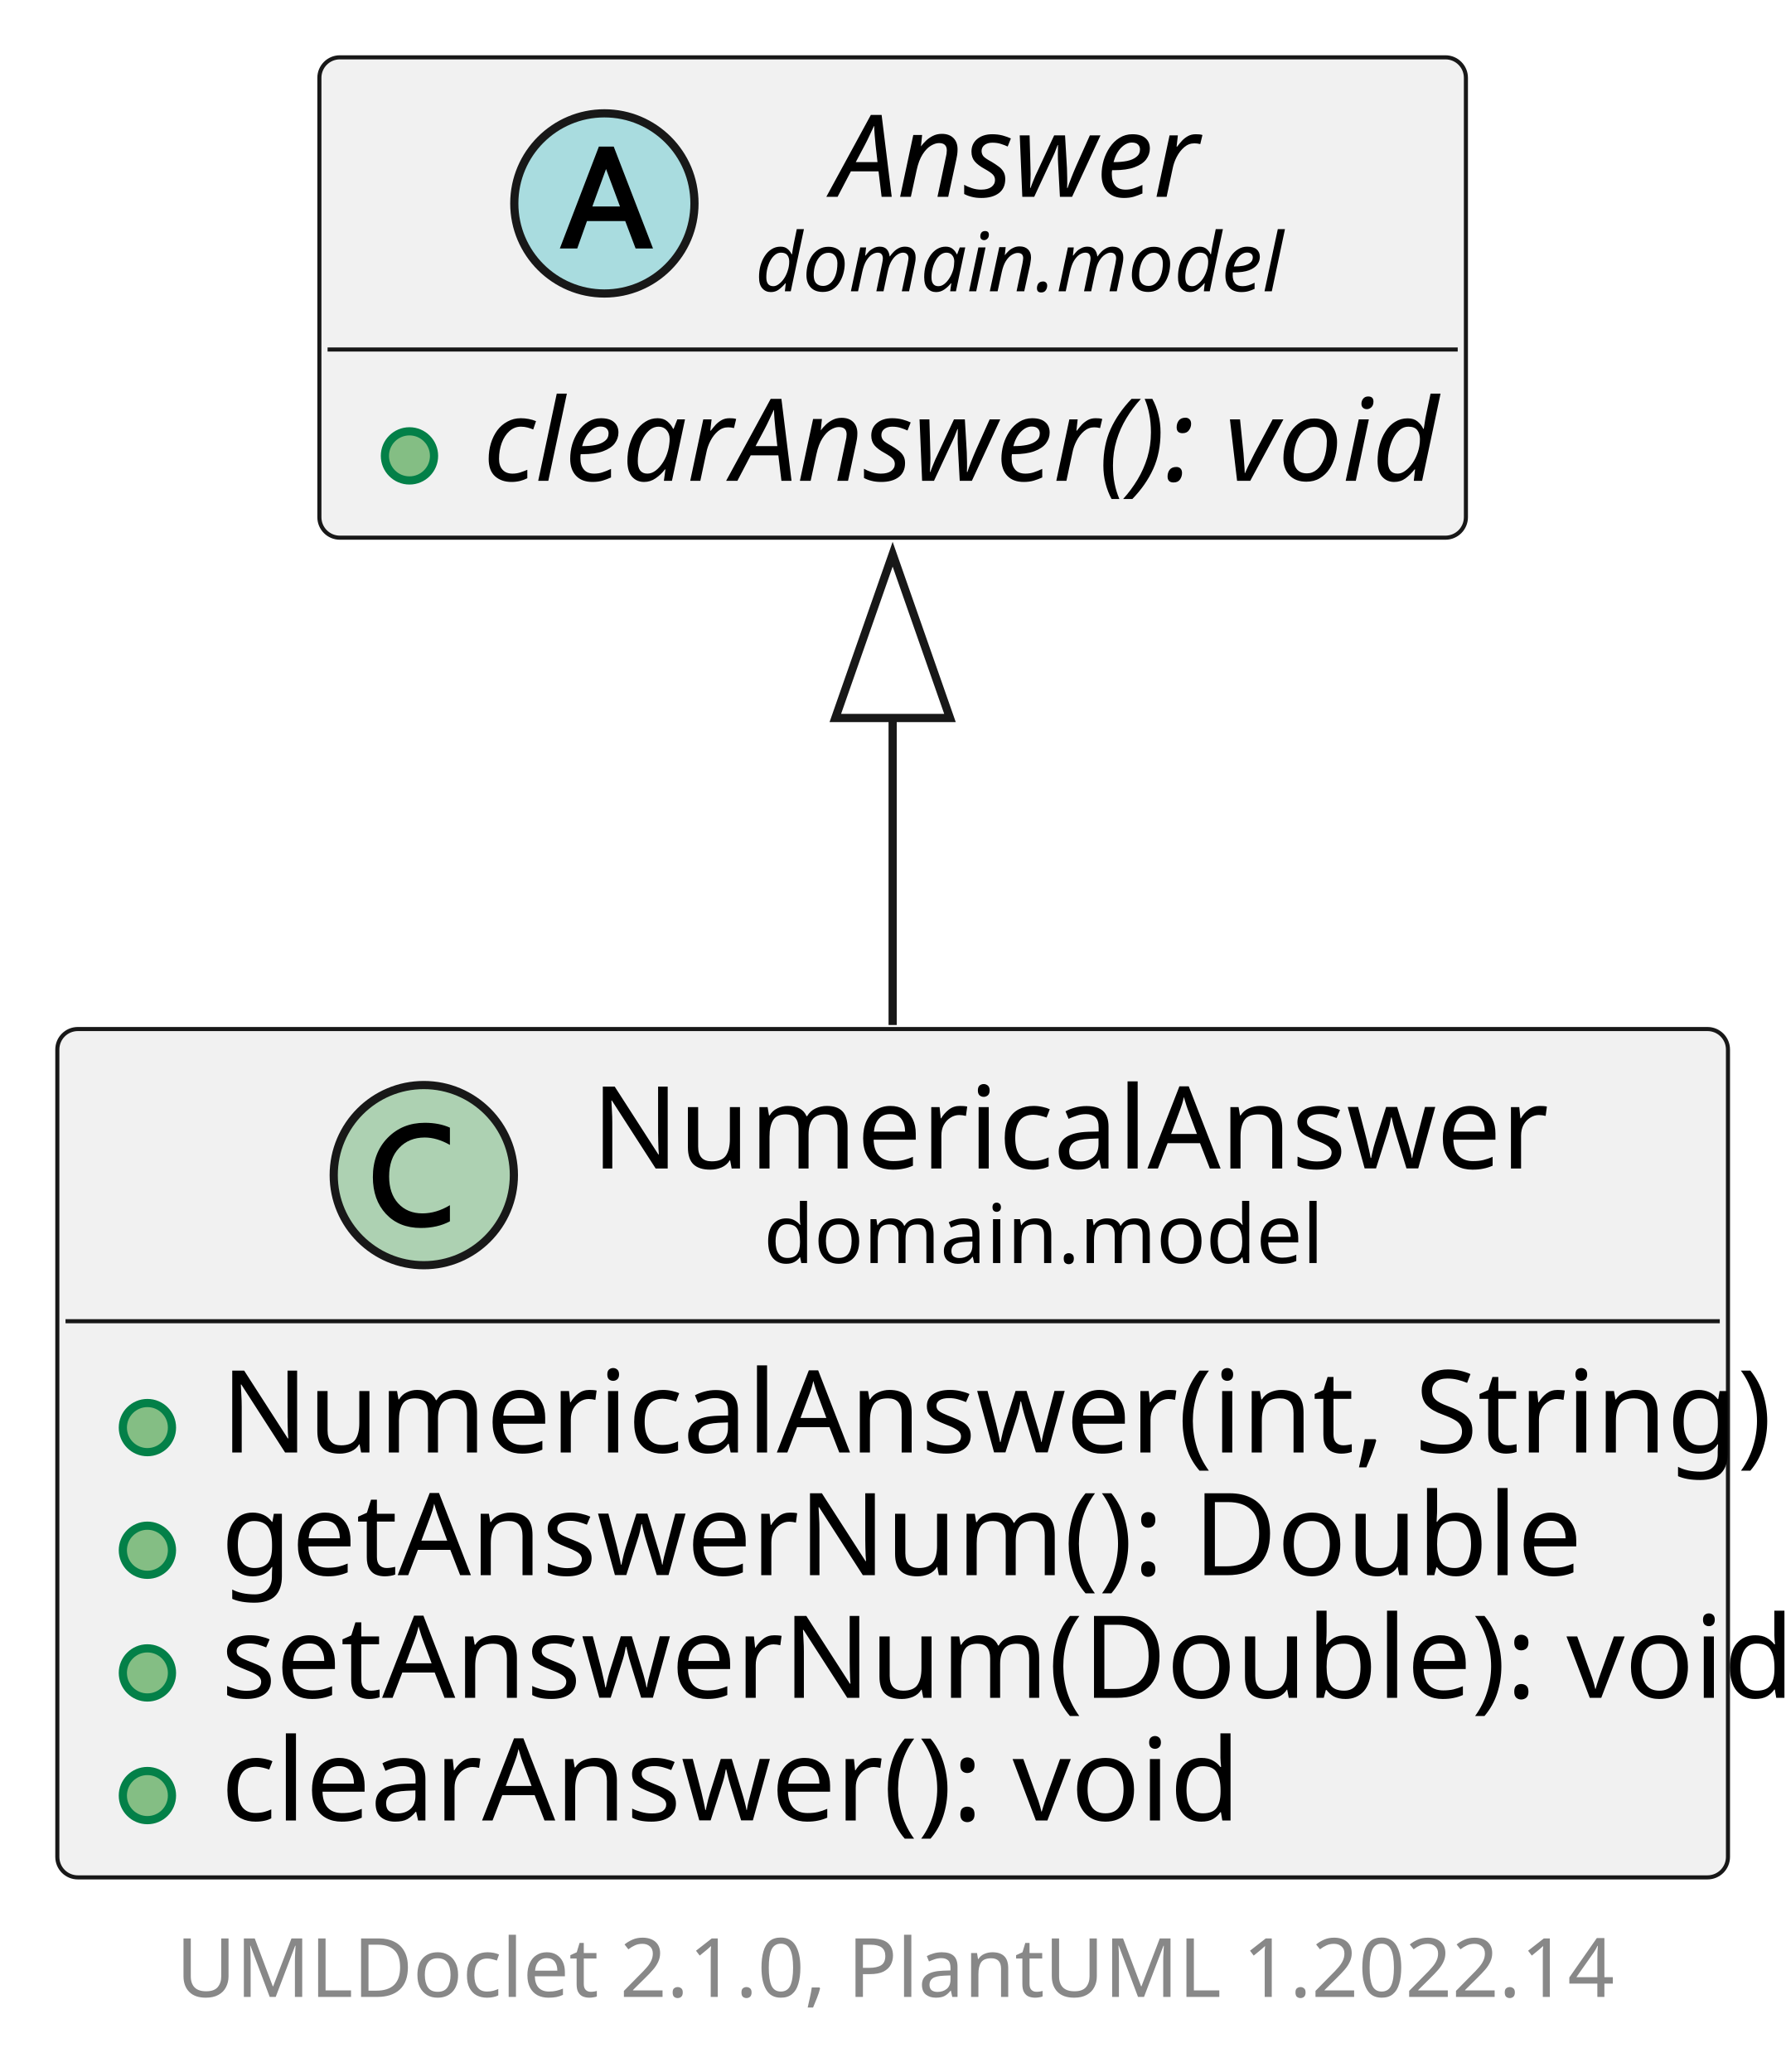
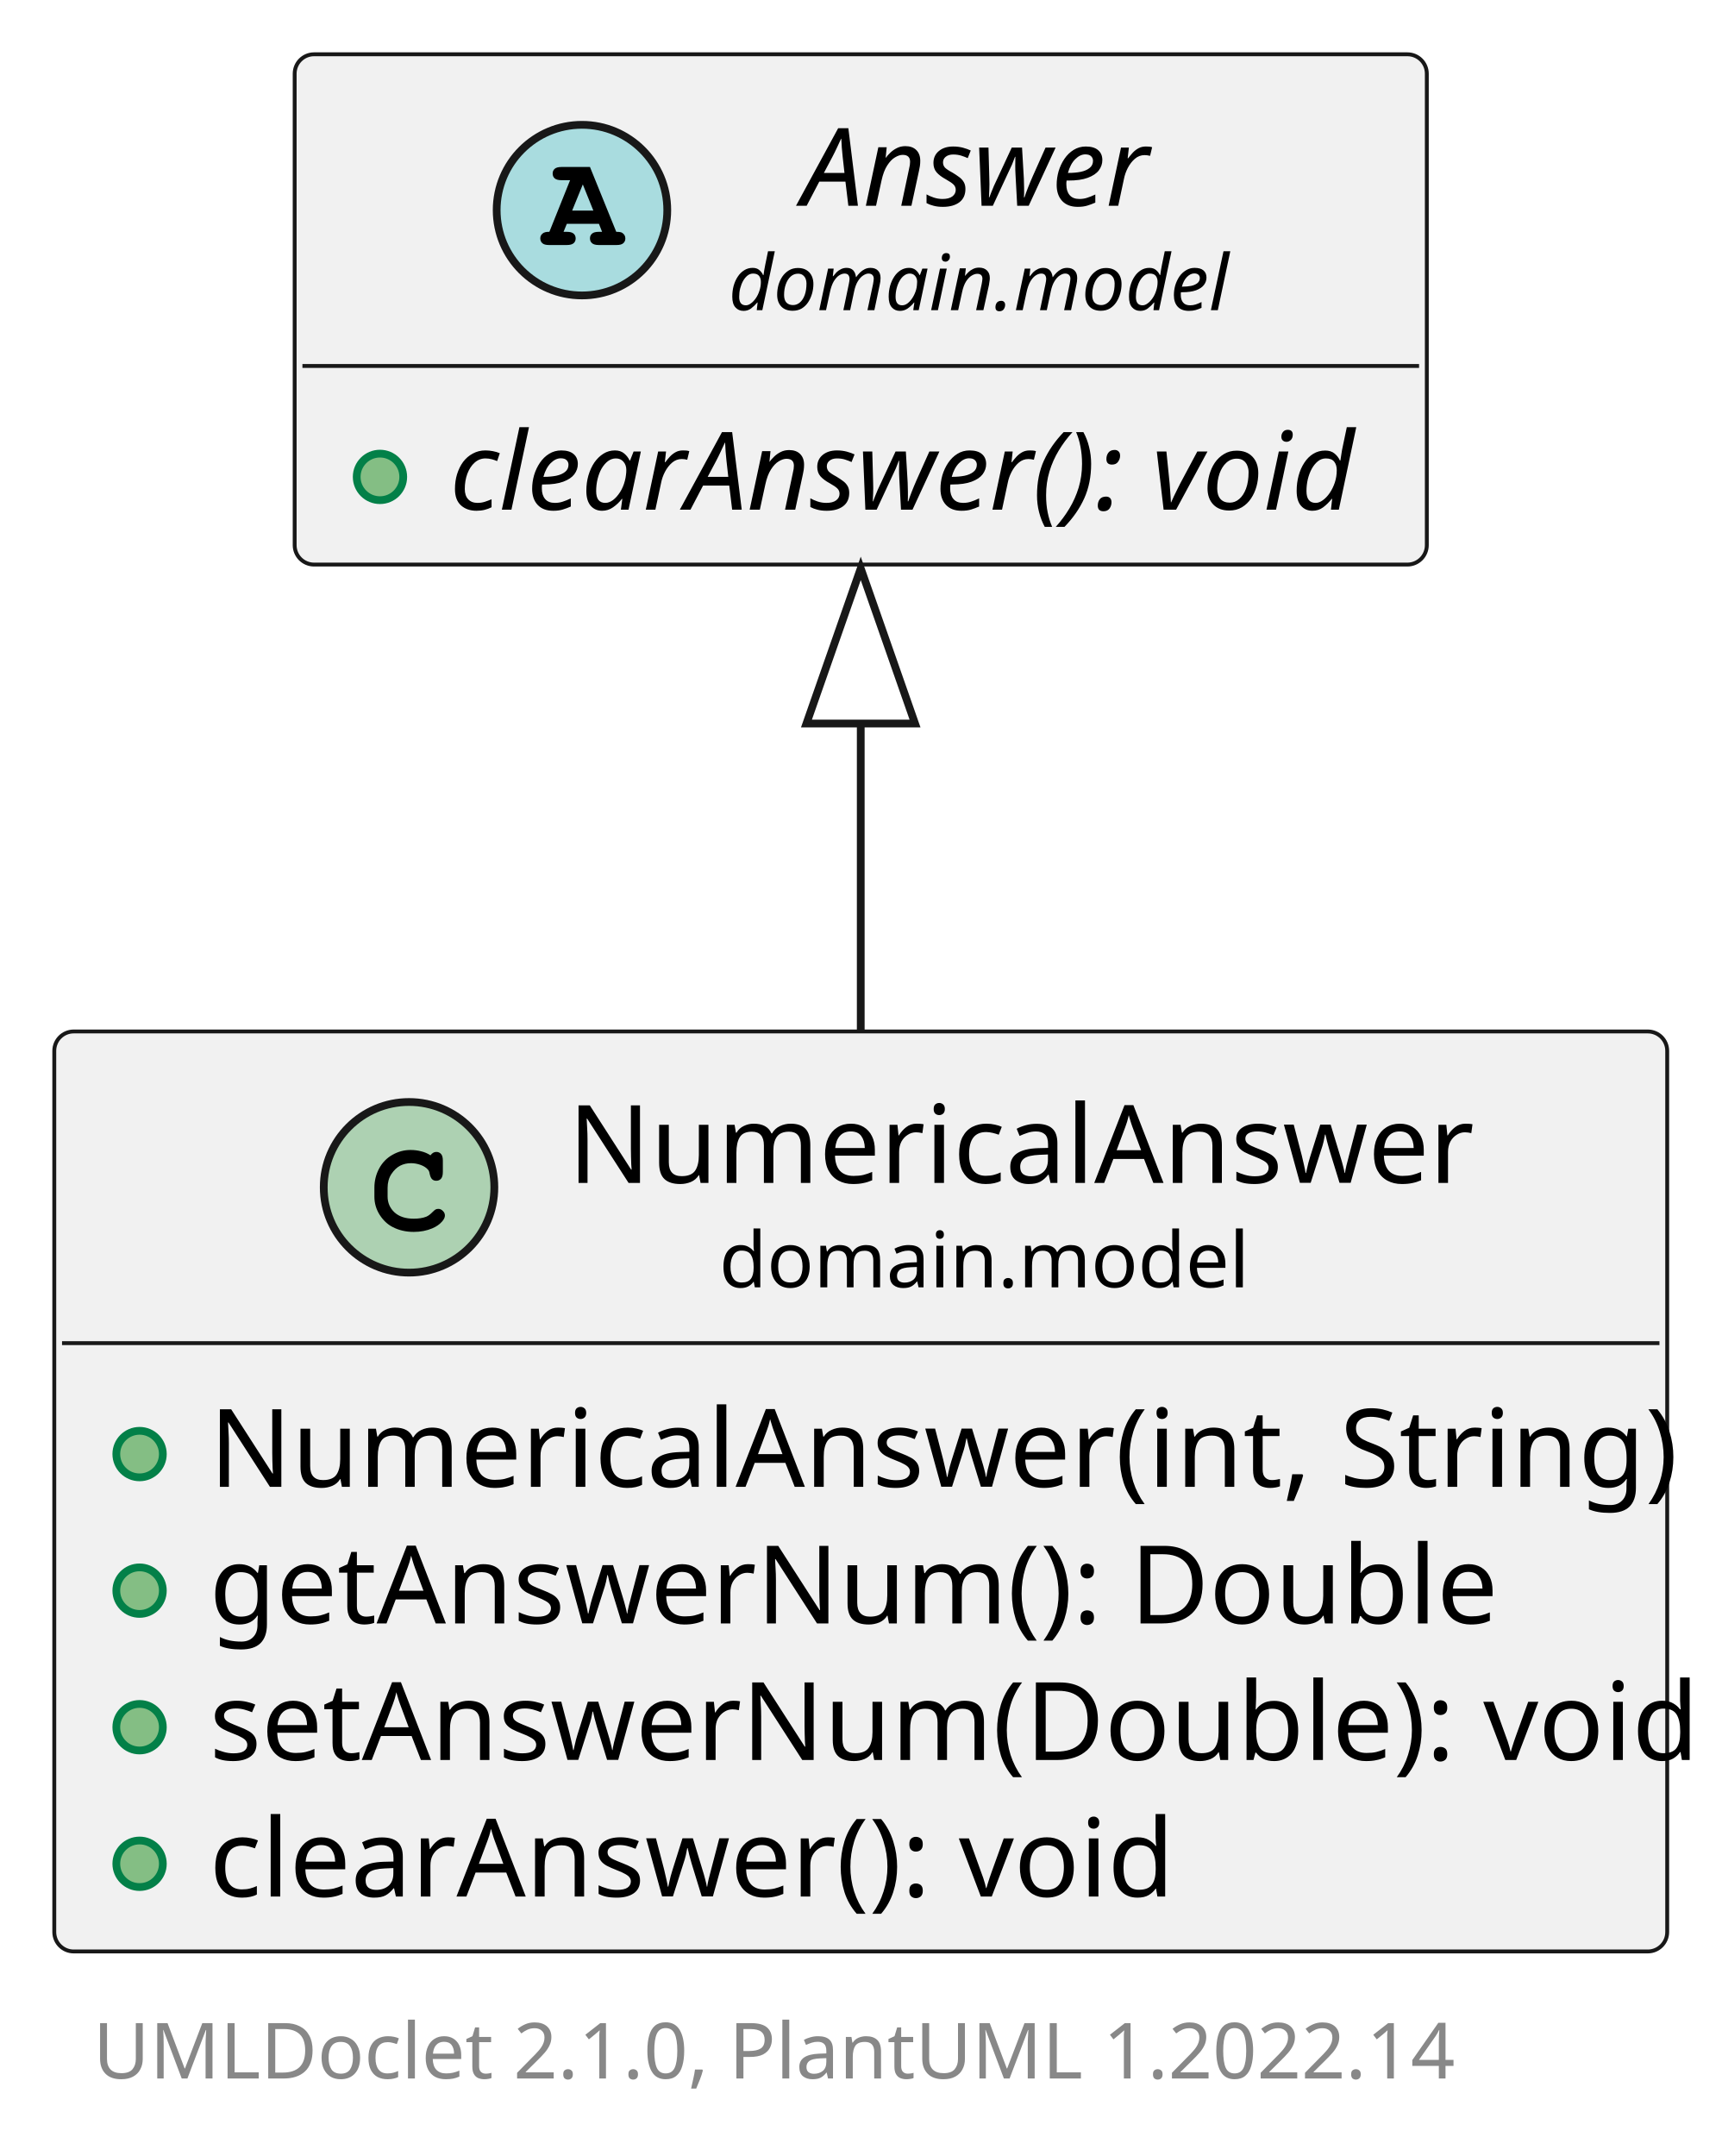
- <svg xmlns="http://www.w3.org/2000/svg" xmlns:xlink="http://www.w3.org/1999/xlink" contentStyleType="text/css" height="253px" preserveAspectRatio="none" style="width:218px;height:253px;background:#FFFFFF;" version="1.1" viewBox="0 0 218 253" width="218px" zoomAndPan="magnify">
+ <svg xmlns="http://www.w3.org/2000/svg" xmlns:xlink="http://www.w3.org/1999/xlink" contentStyleType="text/css" height="278px" preserveAspectRatio="none" style="width:222px;height:278px;background:#FFFFFF;" version="1.1" viewBox="0 0 222 278" width="222px" zoomAndPan="magnify">
  <defs />
  <g>
    <a href="NumericalAnswer.html" target="_top" title="NumericalAnswer.html" xlink:actuate="onRequest" xlink:href="NumericalAnswer.html" xlink:show="new" xlink:title="NumericalAnswer.html" xlink:type="simple">
      <g id="elem_domain.model.NumericalAnswer">
-         <rect codeLine="5" fill="#F1F1F1" height="103.586" id="domain.model.NumericalAnswer" rx="2.5" ry="2.5" style="stroke:#181818;stroke-width:0.5;" width="204" x="7" y="125.65" />
-         <ellipse cx="51.75" cy="143.488" fill="#ADD1B2" rx="11" ry="11" style="stroke:#181818;stroke-width:1.0;" />
-         <path d="M54.938,149.129 Q53.422,149.941 51.391,149.941 Q48.734,149.941 47.125,148.222 Q45.531,146.504 45.531,143.738 Q45.531,140.785 47.328,138.941 Q49.125,137.097 51.875,137.097 Q53.625,137.097 54.938,137.691 L54.938,139.8 Q53.344,138.894 51.859,138.894 Q49.922,138.894 48.719,140.191 Q47.516,141.472 47.516,143.66 Q47.516,145.722 48.625,146.941 Q49.75,148.16 51.578,148.16 Q53.281,148.16 54.938,147.16 L54.938,149.129 Z " fill="#000000" />
-         <text fill="#000000" font-family="sans-serif" font-size="14" lengthAdjust="spacing" textLength="106" x="72.25" y="142.681">NumericalAnswer</text>
-         <text fill="#000000" font-family="sans-serif" font-size="10" lengthAdjust="spacing" textLength="64" x="93.25" y="154.221">domain.model</text>
-         <line style="stroke:#181818;stroke-width:0.5;" x1="8" x2="210" y1="161.326" y2="161.326" />
-         <ellipse cx="18" cy="174.315" fill="#84BE84" rx="3" ry="3" style="stroke:#038048;stroke-width:1.0;" />
-         <text fill="#000000" font-family="sans-serif" font-size="14" lengthAdjust="spacing" textLength="173" x="27" y="177.357">NumericalAnswer(int, String)</text>
-         <ellipse cx="18" cy="189.292" fill="#84BE84" rx="3" ry="3" style="stroke:#038048;stroke-width:1.0;" />
-         <text fill="#000000" font-family="sans-serif" font-size="14" lengthAdjust="spacing" textLength="154" x="27" y="192.335">getAnswerNum(): Double</text>
-         <ellipse cx="18" cy="204.27" fill="#84BE84" rx="3" ry="3" style="stroke:#038048;stroke-width:1.0;" />
-         <text fill="#000000" font-family="sans-serif" font-size="14" lengthAdjust="spacing" textLength="178" x="27" y="207.312">setAnswerNum(Double): void</text>
-         <ellipse cx="18" cy="219.247" fill="#84BE84" rx="3" ry="3" style="stroke:#038048;stroke-width:1.0;" />
-         <text fill="#000000" font-family="sans-serif" font-size="14" lengthAdjust="spacing" textLength="114" x="27" y="222.29">clearAnswer(): void</text>
+         <rect codeLine="5" fill="#F1F1F1" height="118.625" id="domain.model.NumericalAnswer" rx="2.5" ry="2.5" style="stroke:#181818;stroke-width:0.5;" width="208" x="7" y="133" />
+         <ellipse cx="52.75" cy="153.094" fill="#ADD1B2" rx="11" ry="11" style="stroke:#181818;stroke-width:1.0;" />
+         <path d="M55.516,148.969 Q55.672,148.75 55.859,148.641 Q56.047,148.531 56.266,148.531 Q56.641,148.531 56.875,148.797 Q57.109,149.047 57.109,149.656 L57.109,151.109 Q57.109,151.719 56.875,151.984 Q56.641,152.25 56.266,152.25 Q55.922,152.25 55.719,152.047 Q55.516,151.859 55.406,151.344 Q55.359,150.984 55.172,150.797 Q54.844,150.422 54.234,150.203 Q53.625,149.984 53,149.984 Q52.234,149.984 51.594,150.312 Q50.969,150.641 50.469,151.391 Q49.984,152.141 49.984,153.172 L49.984,154.266 Q49.984,155.5 50.875,156.328 Q51.766,157.141 53.359,157.141 Q54.297,157.141 54.953,156.891 Q55.344,156.734 55.766,156.297 Q56.031,156.031 56.172,155.953 Q56.328,155.875 56.531,155.875 Q56.859,155.875 57.109,156.141 Q57.375,156.391 57.375,156.734 Q57.375,157.078 57.031,157.484 Q56.531,158.062 55.734,158.391 Q54.656,158.844 53.359,158.844 Q51.844,158.844 50.641,158.219 Q49.656,157.719 48.969,156.656 Q48.281,155.578 48.281,154.297 L48.281,153.141 Q48.281,151.812 48.891,150.672 Q49.516,149.516 50.609,148.906 Q51.703,148.281 52.938,148.281 Q53.672,148.281 54.312,148.453 Q54.969,148.609 55.516,148.969 Z " fill="#000000" />
+         <text fill="#000000" font-family="sans-serif" font-size="14" lengthAdjust="spacing" textLength="108" x="73.25" y="152.533">NumericalAnswer</text>
+         <text fill="#000000" font-family="sans-serif" font-size="10" lengthAdjust="spacing" textLength="69" x="92.75" y="165.99">domain.model</text>
+         <line style="stroke:#181818;stroke-width:0.5;" x1="8" x2="214" y1="173.188" y2="173.188" />
+         <ellipse cx="18" cy="187.492" fill="#84BE84" rx="3" ry="3" style="stroke:#038048;stroke-width:1.0;" />
+         <text fill="#000000" font-family="sans-serif" font-size="14" lengthAdjust="spacing" textLength="178" x="27" y="191.721">NumericalAnswer(int, String)</text>
+         <ellipse cx="18" cy="205.102" fill="#84BE84" rx="3" ry="3" style="stroke:#038048;stroke-width:1.0;" />
+         <text fill="#000000" font-family="sans-serif" font-size="14" lengthAdjust="spacing" textLength="157" x="27" y="209.33">getAnswerNum(): Double</text>
+         <ellipse cx="18" cy="222.711" fill="#84BE84" rx="3" ry="3" style="stroke:#038048;stroke-width:1.0;" />
+         <text fill="#000000" font-family="sans-serif" font-size="14" lengthAdjust="spacing" textLength="182" x="27" y="226.94">setAnswerNum(Double): void</text>
+         <ellipse cx="18" cy="240.32" fill="#84BE84" rx="3" ry="3" style="stroke:#038048;stroke-width:1.0;" />
+         <text fill="#000000" font-family="sans-serif" font-size="14" lengthAdjust="spacing" textLength="121" x="27" y="244.549">clearAnswer(): void</text>
      </g>
    </a>
    <a href="Answer.html" target="_top" title="Answer.html" xlink:actuate="onRequest" xlink:href="Answer.html" xlink:show="new" xlink:title="Answer.html" xlink:type="simple">
      <g id="elem_domain.model.Answer">
-         <rect codeLine="12" fill="#F1F1F1" height="58.653" id="domain.model.Answer" rx="2.5" ry="2.5" style="stroke:#181818;stroke-width:0.5;" width="140" x="39" y="7" />
-         <ellipse cx="73.8" cy="24.838" fill="#A9DCDF" rx="11" ry="11" style="stroke:#181818;stroke-width:1.0;" />
-         <path d="M79.737,30.338 L77.612,30.338 L76.347,26.994 L71.675,26.994 L70.487,30.338 L68.362,30.338 L73.128,17.9 L74.941,17.9 L79.737,30.338 Z M75.706,25.213 L73.956,20.51 Q73.847,20.229 73.987,19.666 L74.034,19.682 Q74.175,20.182 74.05,20.51 L72.331,25.213 L75.706,25.213 Z " fill="#000000" />
-         <text fill="#000000" font-family="sans-serif" font-size="14" font-style="italic" lengthAdjust="spacing" textLength="45" x="101.7" y="24.031">Answer</text>
-         <text fill="#000000" font-family="sans-serif" font-size="10" font-style="italic" lengthAdjust="spacing" textLength="64" x="92.2" y="35.571">domain.model</text>
-         <line style="stroke:#181818;stroke-width:0.5;" x1="40" x2="178" y1="42.676" y2="42.676" />
-         <ellipse cx="50" cy="55.665" fill="#84BE84" rx="3" ry="3" style="stroke:#038048;stroke-width:1.0;" />
-         <text fill="#000000" font-family="sans-serif" font-size="14" font-style="italic" lengthAdjust="spacing" textLength="114" x="59" y="58.707">clearAnswer(): void</text>
+         <rect codeLine="12" fill="#F1F1F1" height="65.797" id="domain.model.Answer" rx="2.5" ry="2.5" style="stroke:#181818;stroke-width:0.5;" width="146" x="38" y="7" />
+         <ellipse cx="75.05" cy="27.094" fill="#A9DCDF" rx="11" ry="11" style="stroke:#181818;stroke-width:1.0;" />
+         <path d="M77.237,28.859 L73.097,28.859 L72.675,29.891 L73.097,29.891 Q73.706,29.891 73.972,30.125 Q74.237,30.359 74.237,30.75 Q74.237,31.125 73.972,31.359 Q73.706,31.594 73.097,31.594 L70.8,31.594 Q70.191,31.594 69.941,31.359 Q69.675,31.125 69.675,30.734 Q69.675,30.359 69.956,30.125 Q70.222,29.875 70.847,29.891 L73.519,23.234 L72.409,23.234 Q71.8,23.234 71.534,23 Q71.269,22.766 71.269,22.375 Q71.269,22 71.534,21.766 Q71.8,21.531 72.409,21.531 L76.081,21.531 L79.472,29.891 Q80.066,29.891 80.253,30.031 Q80.644,30.297 80.644,30.75 Q80.644,31.125 80.378,31.359 Q80.128,31.594 79.519,31.594 L77.222,31.594 Q76.612,31.594 76.347,31.359 Q76.081,31.125 76.081,30.734 Q76.081,30.359 76.347,30.125 Q76.612,29.891 77.222,29.891 L77.644,29.891 L77.237,28.859 Z M76.519,27.156 L75.159,23.781 L73.784,27.156 L76.519,27.156 Z " fill="#000000" />
+         <text fill="#000000" font-family="sans-serif" font-size="14" font-style="italic" lengthAdjust="spacing" textLength="46" x="103.45" y="26.533">Answer</text>
+         <text fill="#000000" font-family="sans-serif" font-size="10" font-style="italic" lengthAdjust="spacing" textLength="65" x="93.95" y="39.99">domain.model</text>
+         <line style="stroke:#181818;stroke-width:0.5;" x1="39" x2="183" y1="47.188" y2="47.188" />
+         <ellipse cx="49" cy="61.492" fill="#84BE84" rx="3" ry="3" style="stroke:#038048;stroke-width:1.0;" />
+         <text fill="#000000" font-family="sans-serif" font-size="14" font-style="italic" lengthAdjust="spacing" textLength="120" x="58" y="65.721">clearAnswer(): void</text>
      </g>
    </a>
    <g id="link_domain.model.Answer_domain.model.NumericalAnswer">
-       <path codeLine="16" d="M109,87.52 C109,99.76 109,112.87 109,125.16 " fill="none" id="domain.model.Answer-backto-domain.model.NumericalAnswer" style="stroke:#181818;stroke-width:1.0;" />
-       <polygon fill="none" points="102,87.67,109,67.67,116,87.67,102,87.67" style="stroke:#181818;stroke-width:1.0;" />
+       <path codeLine="16" d="M111,93.49 C111,106.2 111,119.88 111,132.85 " fill="none" id="domain.model.Answer-backto-domain.model.NumericalAnswer" style="stroke:#181818;stroke-width:1.0;" />
+       <polygon fill="none" points="104,93.29,111,73.29,118,93.29,104,93.29" style="stroke:#181818;stroke-width:1.0;" />
    </g>
-     <text fill="#888888" font-family="sans-serif" font-size="10" lengthAdjust="spacing" textLength="161" x="21.5" y="243.83">UMLDoclet 2.1.0, PlantUML 1.2022.14</text>
+     <text fill="#888888" font-family="sans-serif" font-size="10" lengthAdjust="spacing" textLength="184" x="12" y="268.006">UMLDoclet 2.1.0, PlantUML 1.2022.14</text>
  </g>
</svg>
